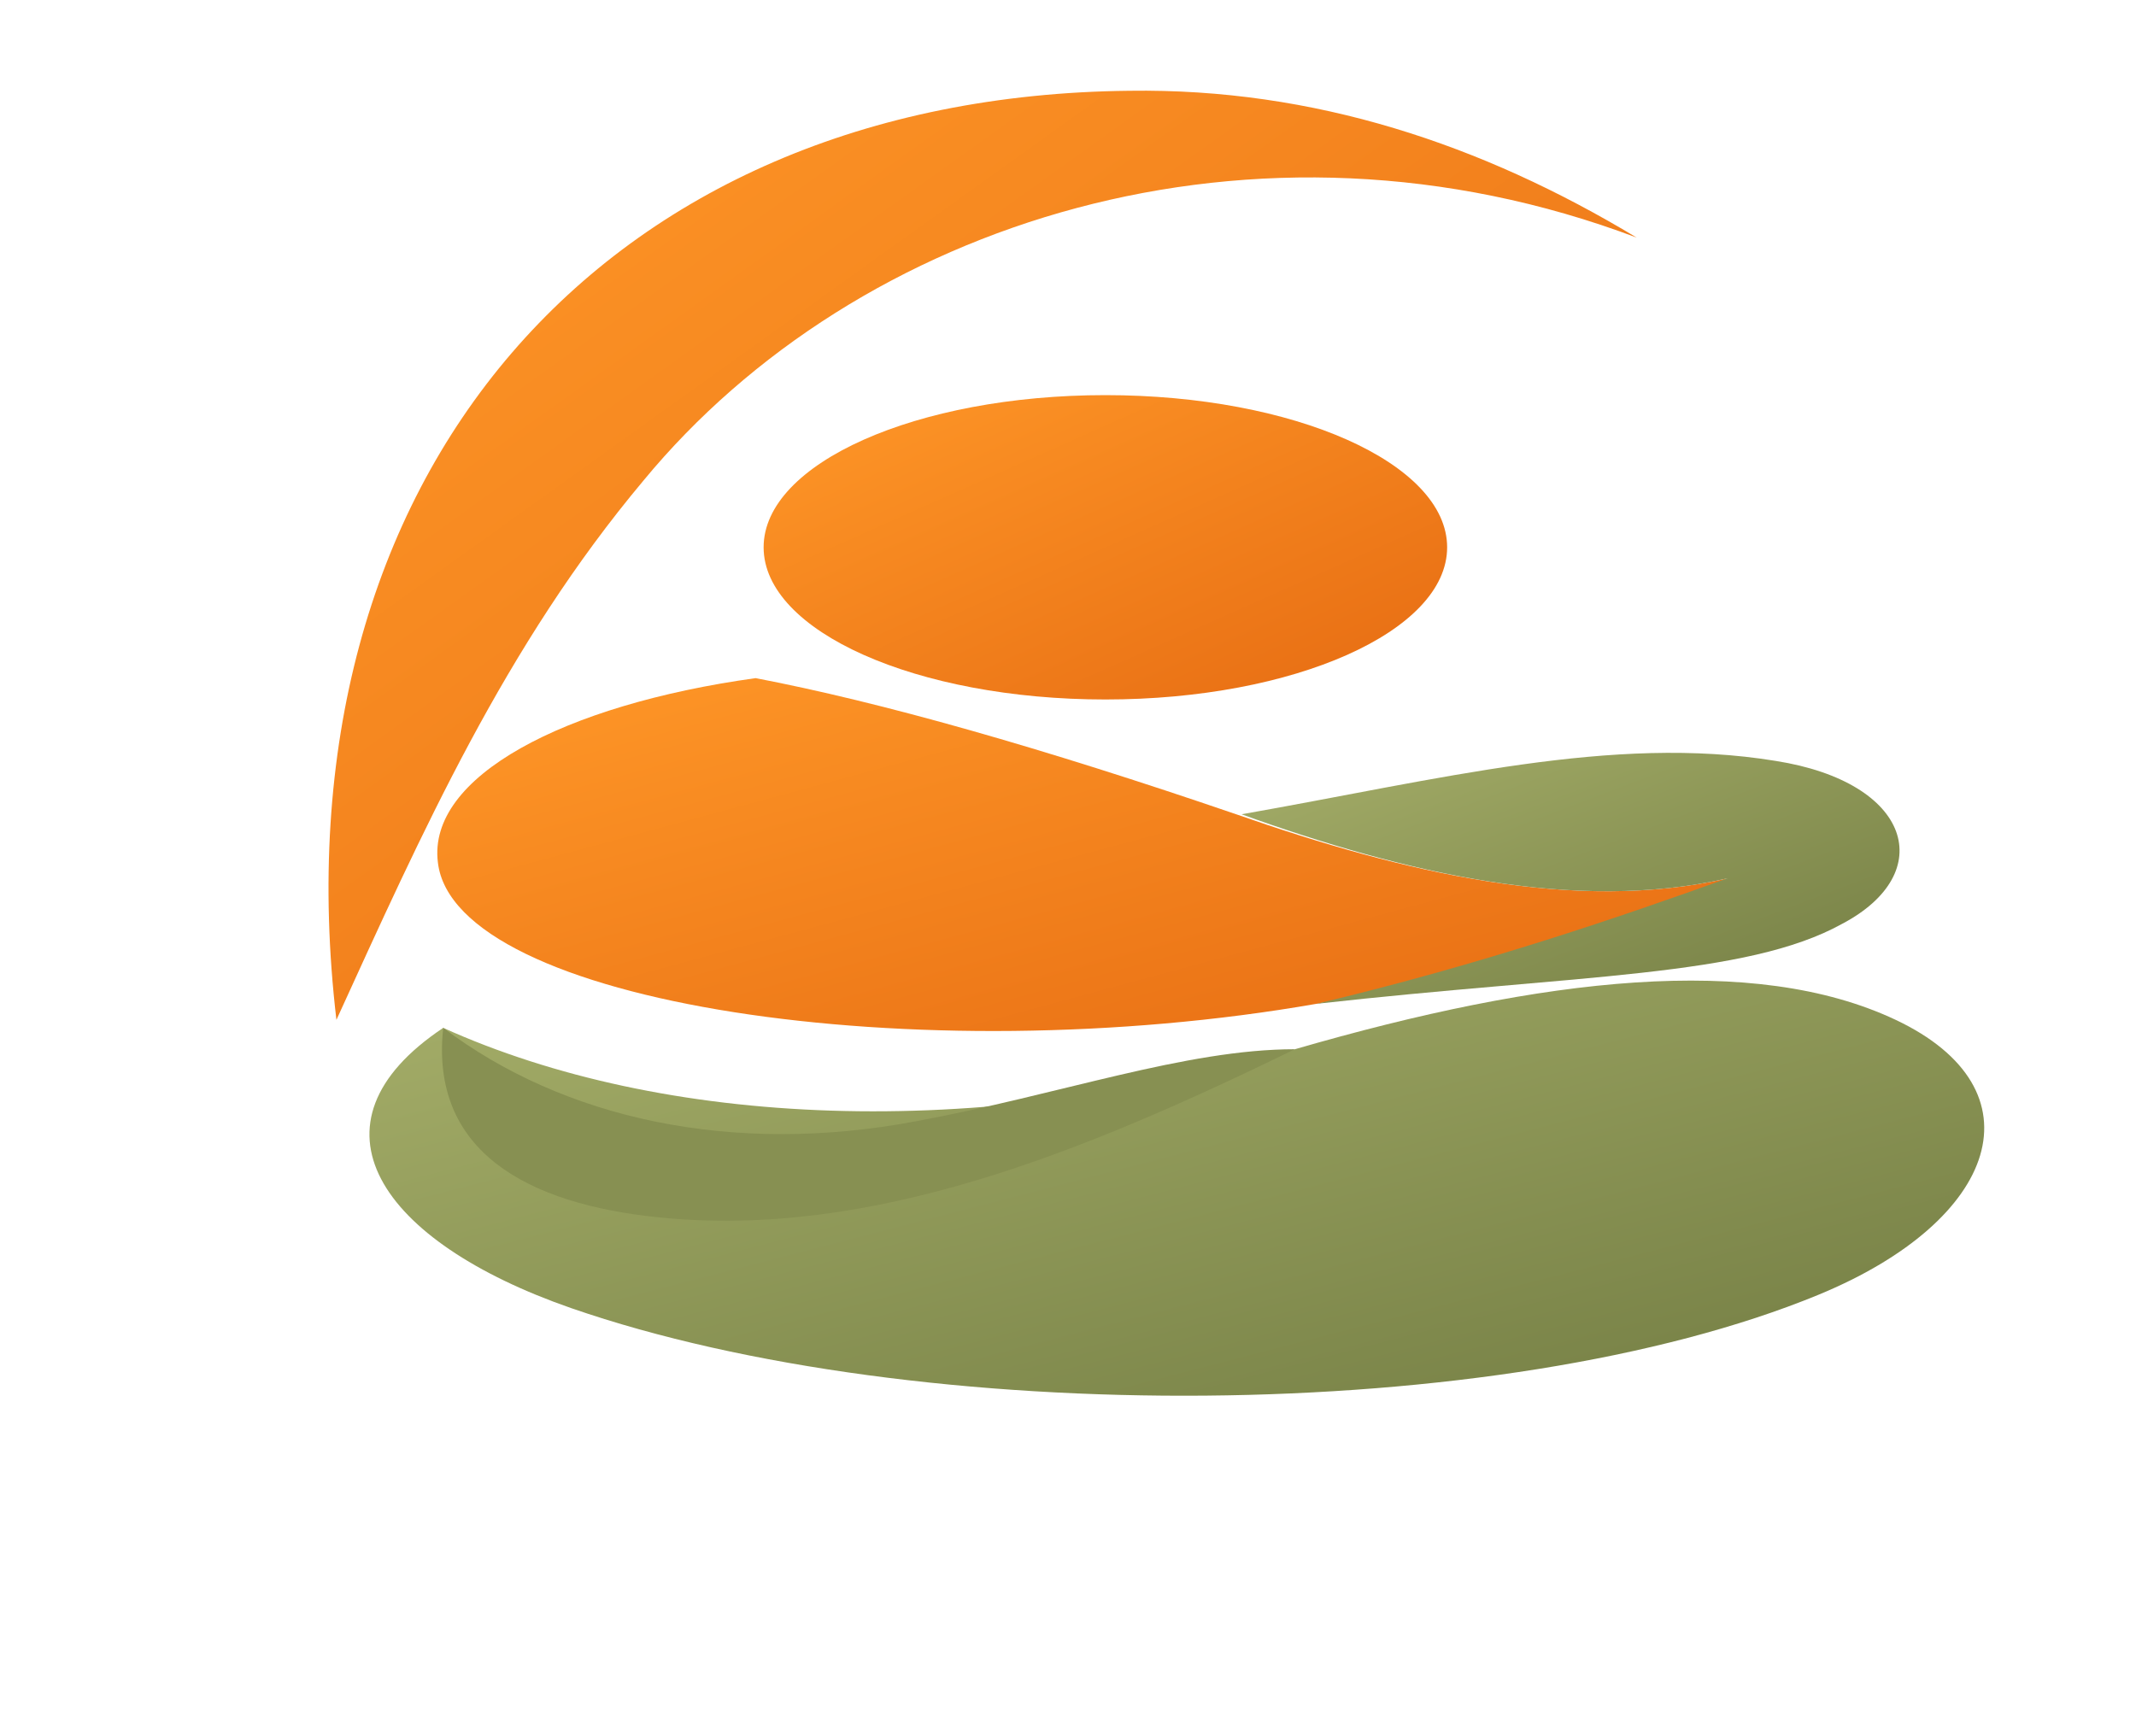
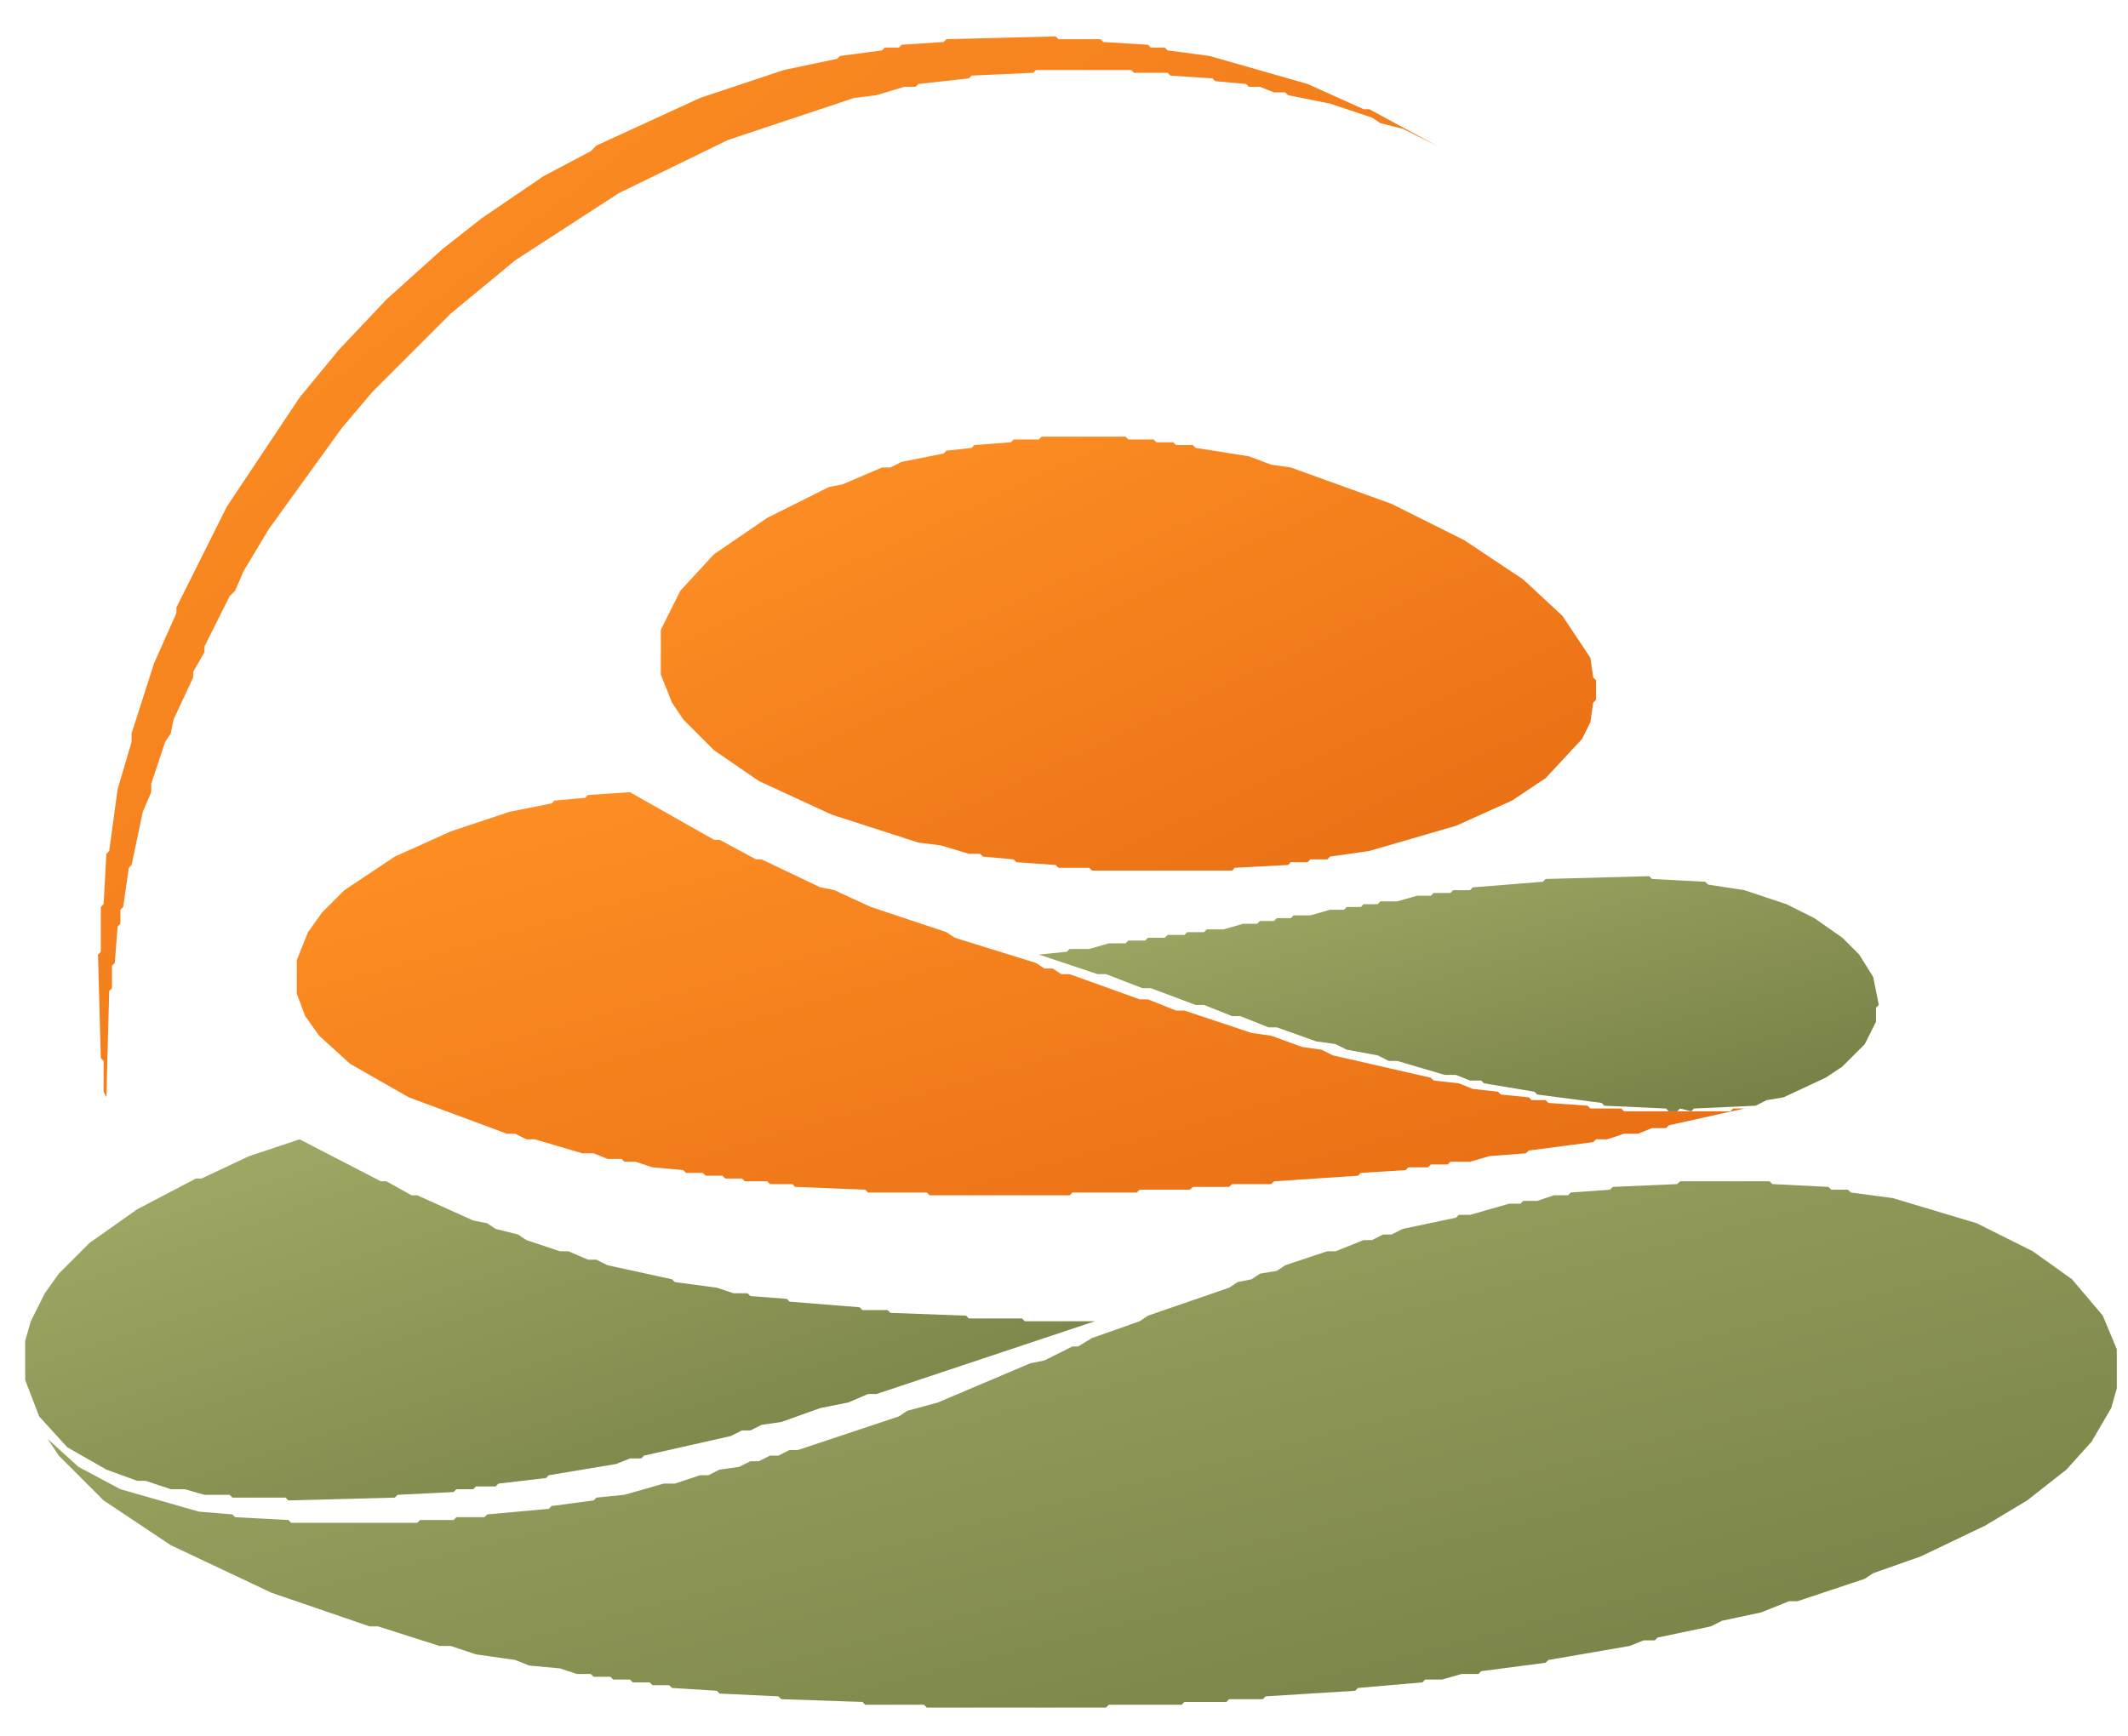
- <svg xmlns="http://www.w3.org/2000/svg" viewBox="0 0 800 650">
+ <svg xmlns="http://www.w3.org/2000/svg" viewBox="0 0 760 620">
  <defs>
-     <linearGradient id="o" x1="0" y1="0" x2="1" y2="1">
-       <stop stop-color="#ff9828" />
-       <stop offset="1" stop-color="#e66b12" />
+     <linearGradient id="orange" x1="0" y1="0" x2="1" y2="1">
+       <stop stop-color="#ff9226" />
+       <stop offset="1" stop-color="#e86c13" />
    </linearGradient>
-     <linearGradient id="g" x1="0" y1="0" x2="1" y2="1">
-       <stop stop-color="#a5ae69" />
+     <linearGradient id="green" x1="0" y1="0" x2="1" y2="1">
+       <stop stop-color="#a5ad68" />
      <stop offset="1" stop-color="#737d43" />
    </linearGradient>
  </defs>
-   <path d="M126 382 C102 178 226 36 423 34 C492 33 555 54 613 89 C470 35 321 83 241 180 C189 242 158 312 126 382Z" fill="url(#o)" />
-   <ellipse cx="414" cy="205" rx="128" ry="57" fill="url(#o)" />
-   <path d="M283 254 C211 264 160 291 164 323 C170 376 344 402 493 376 C555 365 605 350 647 329 C590 342 526 327 463 305 C390 280 330 263 283 254Z" fill="url(#o)" />
-   <path d="M465 305 C539 292 604 275 665 285 C716 293 726 327 690 346 C654 366 591 365 493 376 C556 361 608 343 647 329 C590 342 526 327 465 305Z" fill="url(#g)" />
-   <path d="M166 385 C248 422 365 428 485 393 C578 366 657 357 710 382 C765 408 749 457 681 485 C562 534 344 535 214 490 C142 465 112 421 166 385Z" fill="url(#g)" />
-   <path d="M166 385 C211 419 274 433 343 420 C397 410 444 393 485 393 C405 432 326 464 247 456 C197 451 161 431 166 385Z" fill="#879052" />
+   <g fill="url(#orange)">
+     <path d="M106,343 L106,355 L109,363 L114,370 L125,380 L146,392 L181,405 L184,405 L188,407 L191,407 L208,412 L212,412 L217,414 L222,414 L223,415 L227,415 L233,417 L244,418 L245,419 L251,419 L252,420 L258,420 L259,421 L265,421 L266,422 L274,422 L275,423 L283,423 L284,424 L309,425 L310,426 L331,426 L332,427 L382,427 L383,426 L406,426 L407,425 L425,425 L426,424 L439,424 L440,423 L454,423 L455,422 L485,420 L486,419 L502,418 L503,417 L510,417 L511,416 L517,416 L518,415 L525,415 L532,413 L545,412 L546,411 L569,408 L570,407 L574,407 L580,405 L585,405 L590,403 L595,403 L596,402 L623,396 L619,396 L618,397 L580,397 L579,396 L568,396 L567,395 L553,394 L552,393 L547,393 L546,392 L536,391 L535,390 L526,389 L521,387 L512,386 L511,385 L476,377 L472,375 L465,374 L454,370 L447,369 L423,361 L420,361 L410,357 L407,357 L382,348 L379,348 L376,346 L373,346 L370,344 L341,335 L338,333 L311,324 L298,318 L293,317 L272,307 L270,307 L257,300 L255,300 L225,283 L210,284 L209,285 L198,286 L197,287 L182,290 L161,297 L141,306 L123,318 L115,326 L110,333Z" />
+     <path d="M236,225 L236,241 L240,251 L244,257 L255,268 L271,279 L297,291 L328,301 L336,302 L346,305 L350,305 L351,306 L362,307 L363,308 L377,309 L378,310 L389,310 L390,311 L440,311 L441,310 L460,309 L461,308 L467,308 L468,307 L474,307 L475,306 L489,304 L520,295 L540,286 L552,278 L565,264 L568,258 L569,251 L570,250 L570,243 L569,242 L568,235 L558,220 L544,207 L523,193 L497,180 L461,167 L454,166 L446,163 L427,160 L426,159 L420,159 L419,158 L413,158 L412,157 L403,157 L402,156 L372,156 L371,157 L362,157 L361,158 L348,159 L347,160 L338,161 L337,162 L322,165 L318,167 L315,167 L301,173 L296,174 L274,185 L255,198 L243,211Z" />
+     <path d="M513,52 L489,39 L487,39 L467,30 L432,20 L417,18 L416,17 L411,17 L410,16 L394,15 L393,14 L378,14 L377,13 L338,14 L337,15 L322,16 L321,17 L316,17 L315,18 L300,20 L299,21 L280,25 L250,35 L213,52 L211,54 L194,63 L172,78 L158,89 L138,107 L121,125 L107,142 L81,181 L63,217 L63,219 L55,237 L47,262 L47,265 L42,282 L39,304 L38,305 L37,323 L36,324 L36,340 L35,341 L36,378 L37,379 L37,390 L38,392 L39,354 L40,353 L40,345 L41,344 L42,331 L43,330 L43,325 L44,324 L46,310 L47,309 L51,290 L54,283 L54,280 L59,265 L61,262 L62,257 L69,242 L69,240 L73,233 L73,231 L82,213 L84,211 L87,204 L96,189 L122,153 L133,140 L161,112 L184,93 L221,69 L260,50 L305,35 L313,34 L323,31 L327,31 L328,30 L346,28 L347,27 L369,26 L370,25 L404,25 L405,26 L417,26 L418,27 L433,28 L434,29 L445,30 L446,31 L450,31 L455,33 L459,33 L460,34 L475,37 L490,42 L493,44 L501,46Z" />
+   </g>
+   <g fill="url(#green)">
+     <path d="M756,482 L751,470 L740,457 L726,447 L706,437 L676,428 L661,426 L660,425 L654,425 L653,424 L633,423 L632,422 L600,422 L599,423 L576,424 L575,425 L561,426 L560,427 L555,427 L549,429 L544,429 L543,430 L539,430 L525,434 L521,434 L520,435 L501,439 L497,441 L494,441 L490,443 L487,443 L477,447 L474,447 L459,452 L456,454 L450,455 L447,457 L442,458 L439,460 L410,470 L407,472 L390,478 L385,481 L383,481 L373,486 L368,487 L335,501 L324,504 L321,506 L285,518 L282,518 L278,520 L275,520 L271,522 L268,522 L264,524 L257,525 L253,527 L250,527 L241,530 L237,530 L223,534 L213,535 L212,536 L197,538 L196,539 L174,541 L173,542 L163,542 L162,543 L150,543 L149,544 L104,544 L103,543 L84,542 L83,541 L71,540 L43,532 L28,524 L17,514 L21,520 L37,536 L61,552 L97,569 L132,581 L135,581 L157,588 L161,588 L170,591 L184,593 L189,595 L200,596 L206,598 L211,598 L212,599 L218,599 L219,600 L225,600 L226,601 L232,601 L233,602 L239,602 L240,603 L256,604 L257,605 L278,606 L279,607 L308,608 L309,609 L330,609 L331,610 L395,610 L396,609 L422,609 L423,608 L438,608 L439,607 L451,607 L452,606 L484,604 L485,603 L508,601 L509,600 L515,600 L522,598 L528,598 L529,597 L552,594 L553,593 L582,588 L587,586 L591,586 L592,585 L611,581 L615,579 L629,576 L639,572 L642,572 L666,564 L669,562 L686,556 L709,545 L724,536 L738,525 L747,515 L754,503 L756,496Z" />
+     <path d="M9,493 L14,506 L24,517 L38,525 L49,529 L52,529 L61,532 L66,532 L73,534 L82,534 L83,535 L102,535 L103,536 L141,535 L142,534 L162,533 L163,532 L169,532 L170,531 L177,531 L178,530 L195,528 L196,527 L220,523 L225,521 L229,521 L230,520 L261,513 L265,511 L268,511 L272,509 L279,508 L293,503 L303,501 L310,498 L313,498 L391,472 L366,472 L365,471 L346,471 L345,470 L318,469 L317,468 L308,468 L307,467 L282,465 L281,464 L268,463 L267,462 L262,462 L256,460 L241,458 L240,457 L217,452 L213,450 L210,450 L203,447 L200,447 L188,443 L185,441 L177,439 L174,437 L169,436 L149,427 L147,427 L138,422 L136,422 L107,407 L89,413 L72,421 L70,421 L49,432 L32,444 L21,455 L16,462 L11,472 L9,479Z" />
+     <path d="M671,359 L669,349 L664,341 L658,335 L648,328 L638,323 L623,318 L610,316 L609,315 L590,314 L589,313 L552,314 L551,315 L526,317 L525,318 L519,318 L518,319 L512,319 L511,320 L506,320 L499,322 L493,322 L492,323 L487,323 L486,324 L481,324 L480,325 L475,325 L468,327 L462,327 L461,328 L456,328 L455,329 L450,329 L449,330 L444,330 L437,332 L431,332 L430,333 L424,333 L423,334 L417,334 L416,335 L410,335 L409,336 L403,336 L402,337 L396,337 L389,339 L382,339 L381,340 L371,341 L392,348 L395,348 L408,353 L411,353 L427,359 L430,359 L440,363 L443,363 L453,367 L456,367 L470,372 L477,373 L481,375 L492,377 L496,379 L499,379 L516,384 L520,384 L525,386 L529,386 L530,387 L548,390 L549,391 L572,394 L573,395 L595,396 L596,397 L599,397 L600,396 L604,397 L605,396 L627,395 L631,393 L637,392 L652,385 L658,381 L666,373 L670,365 L670,360Z" />
+   </g>
</svg>
